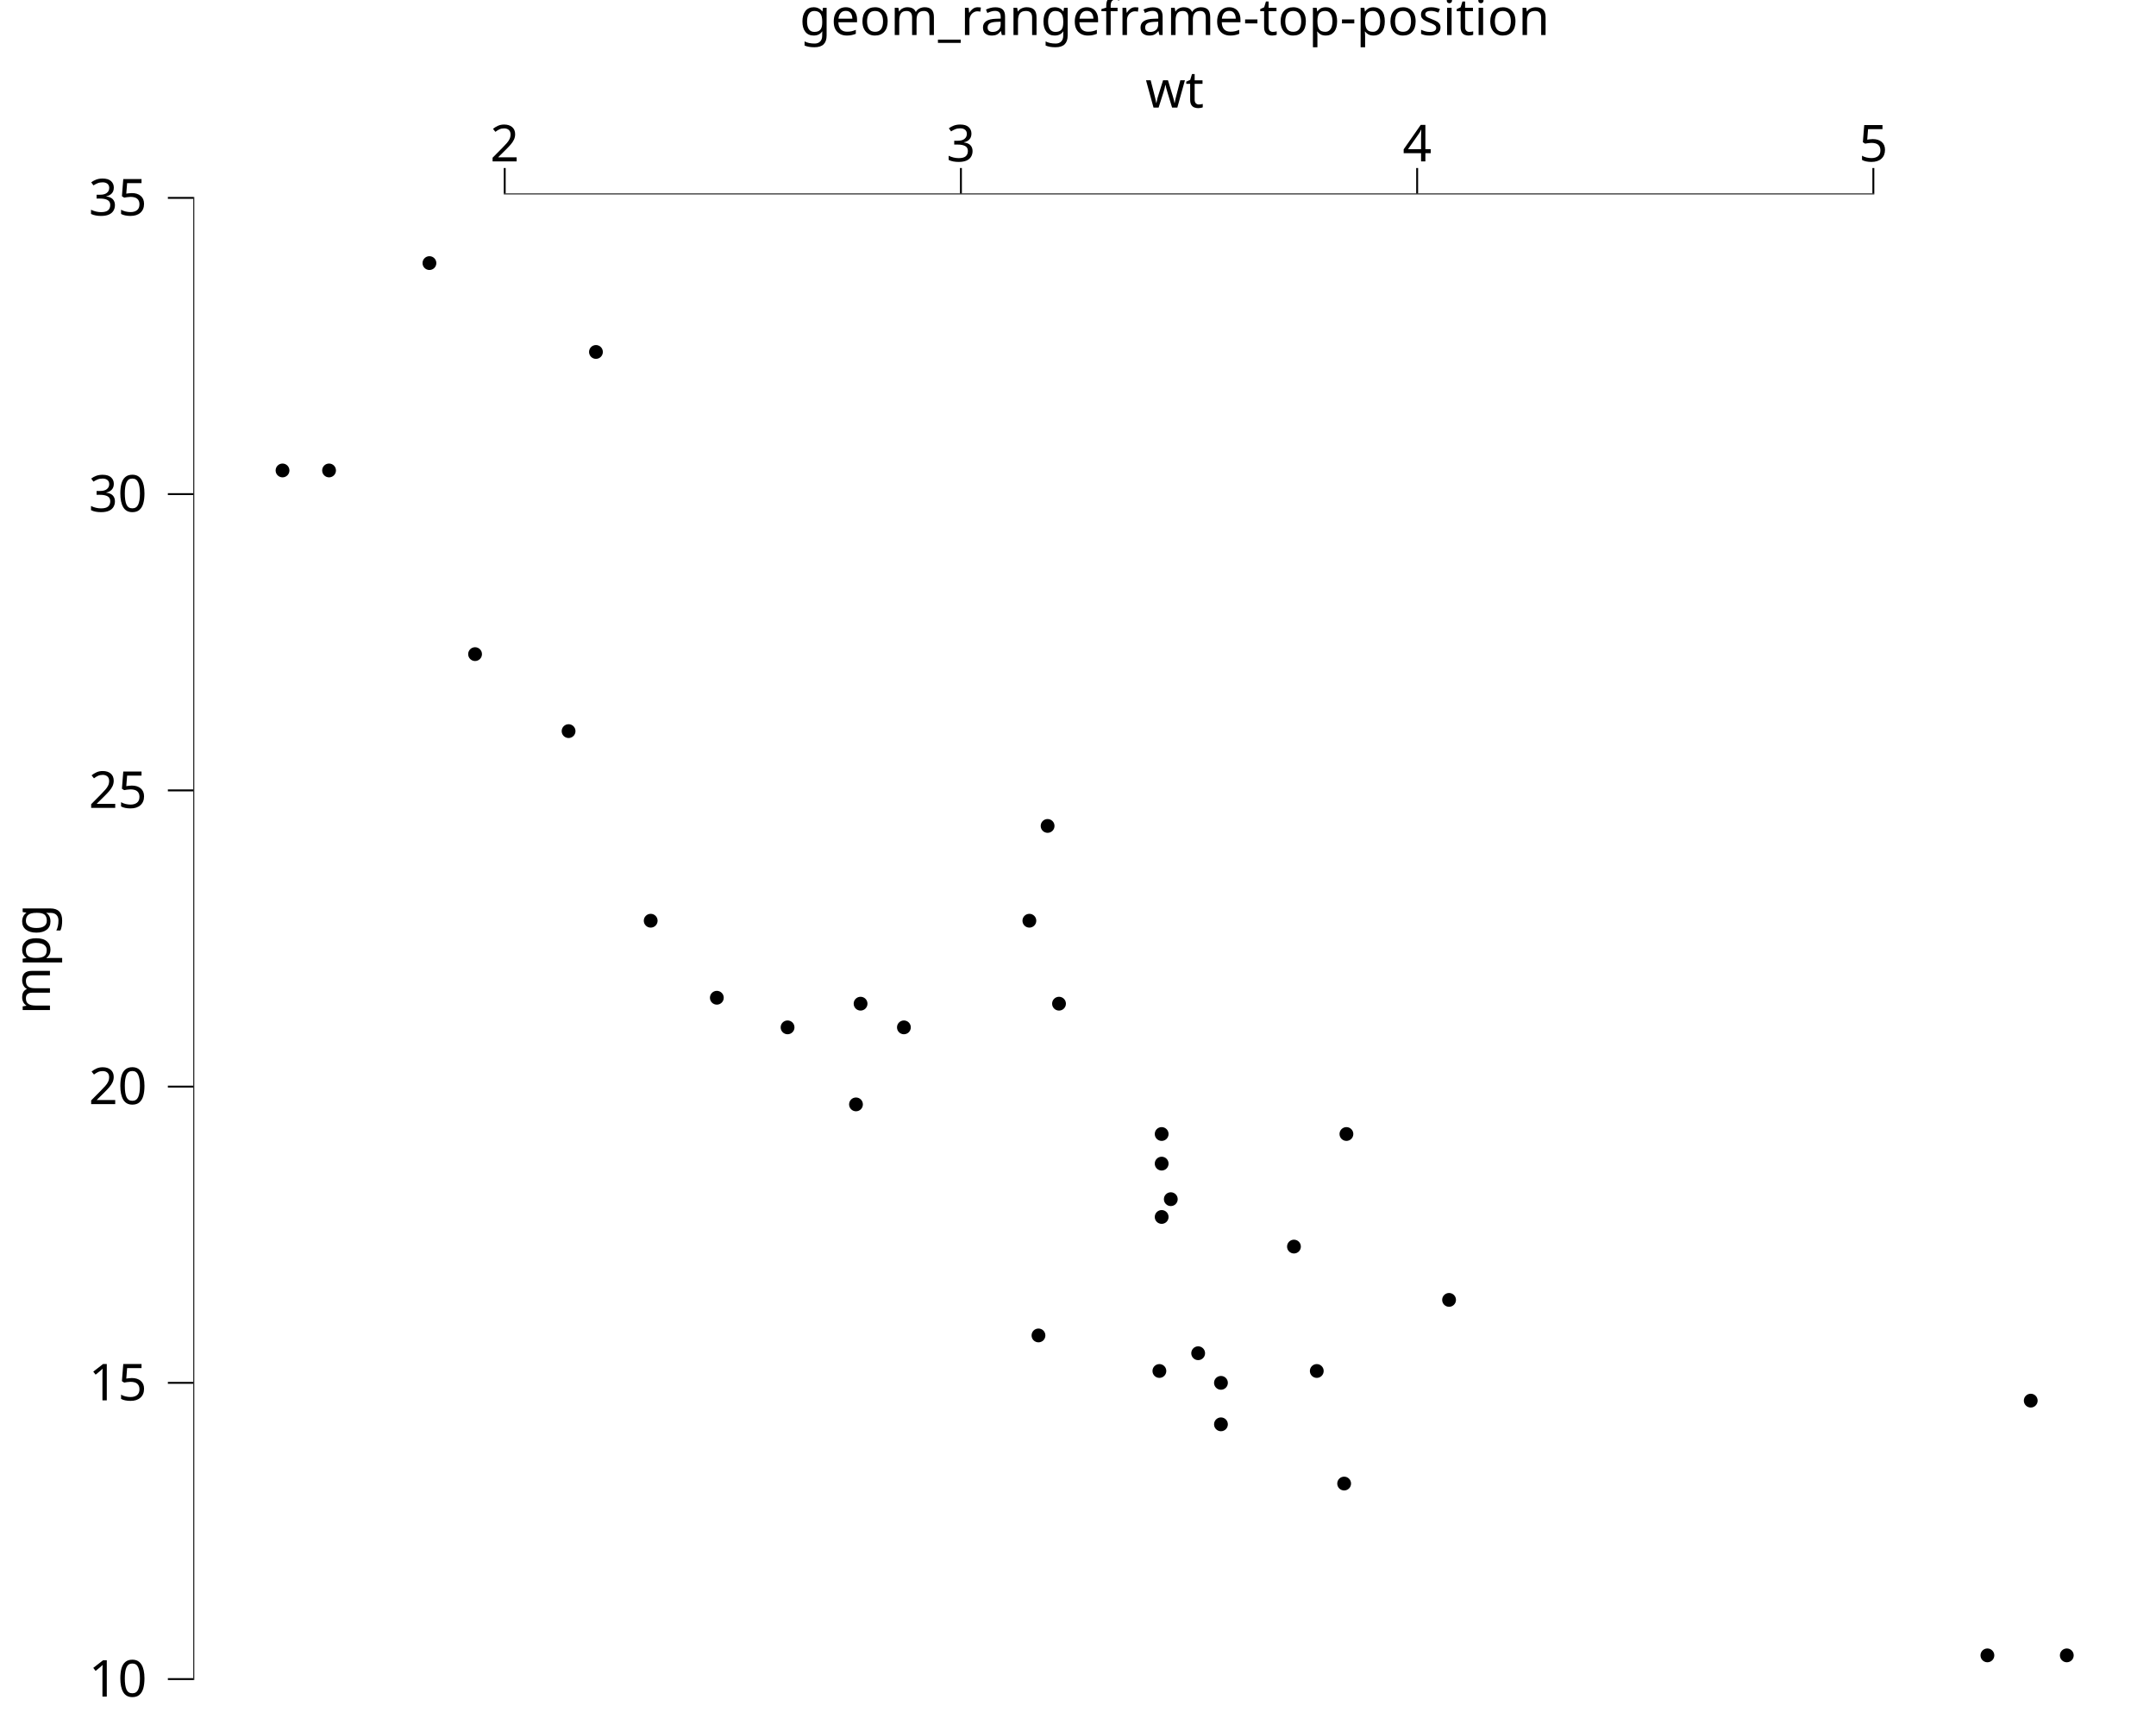
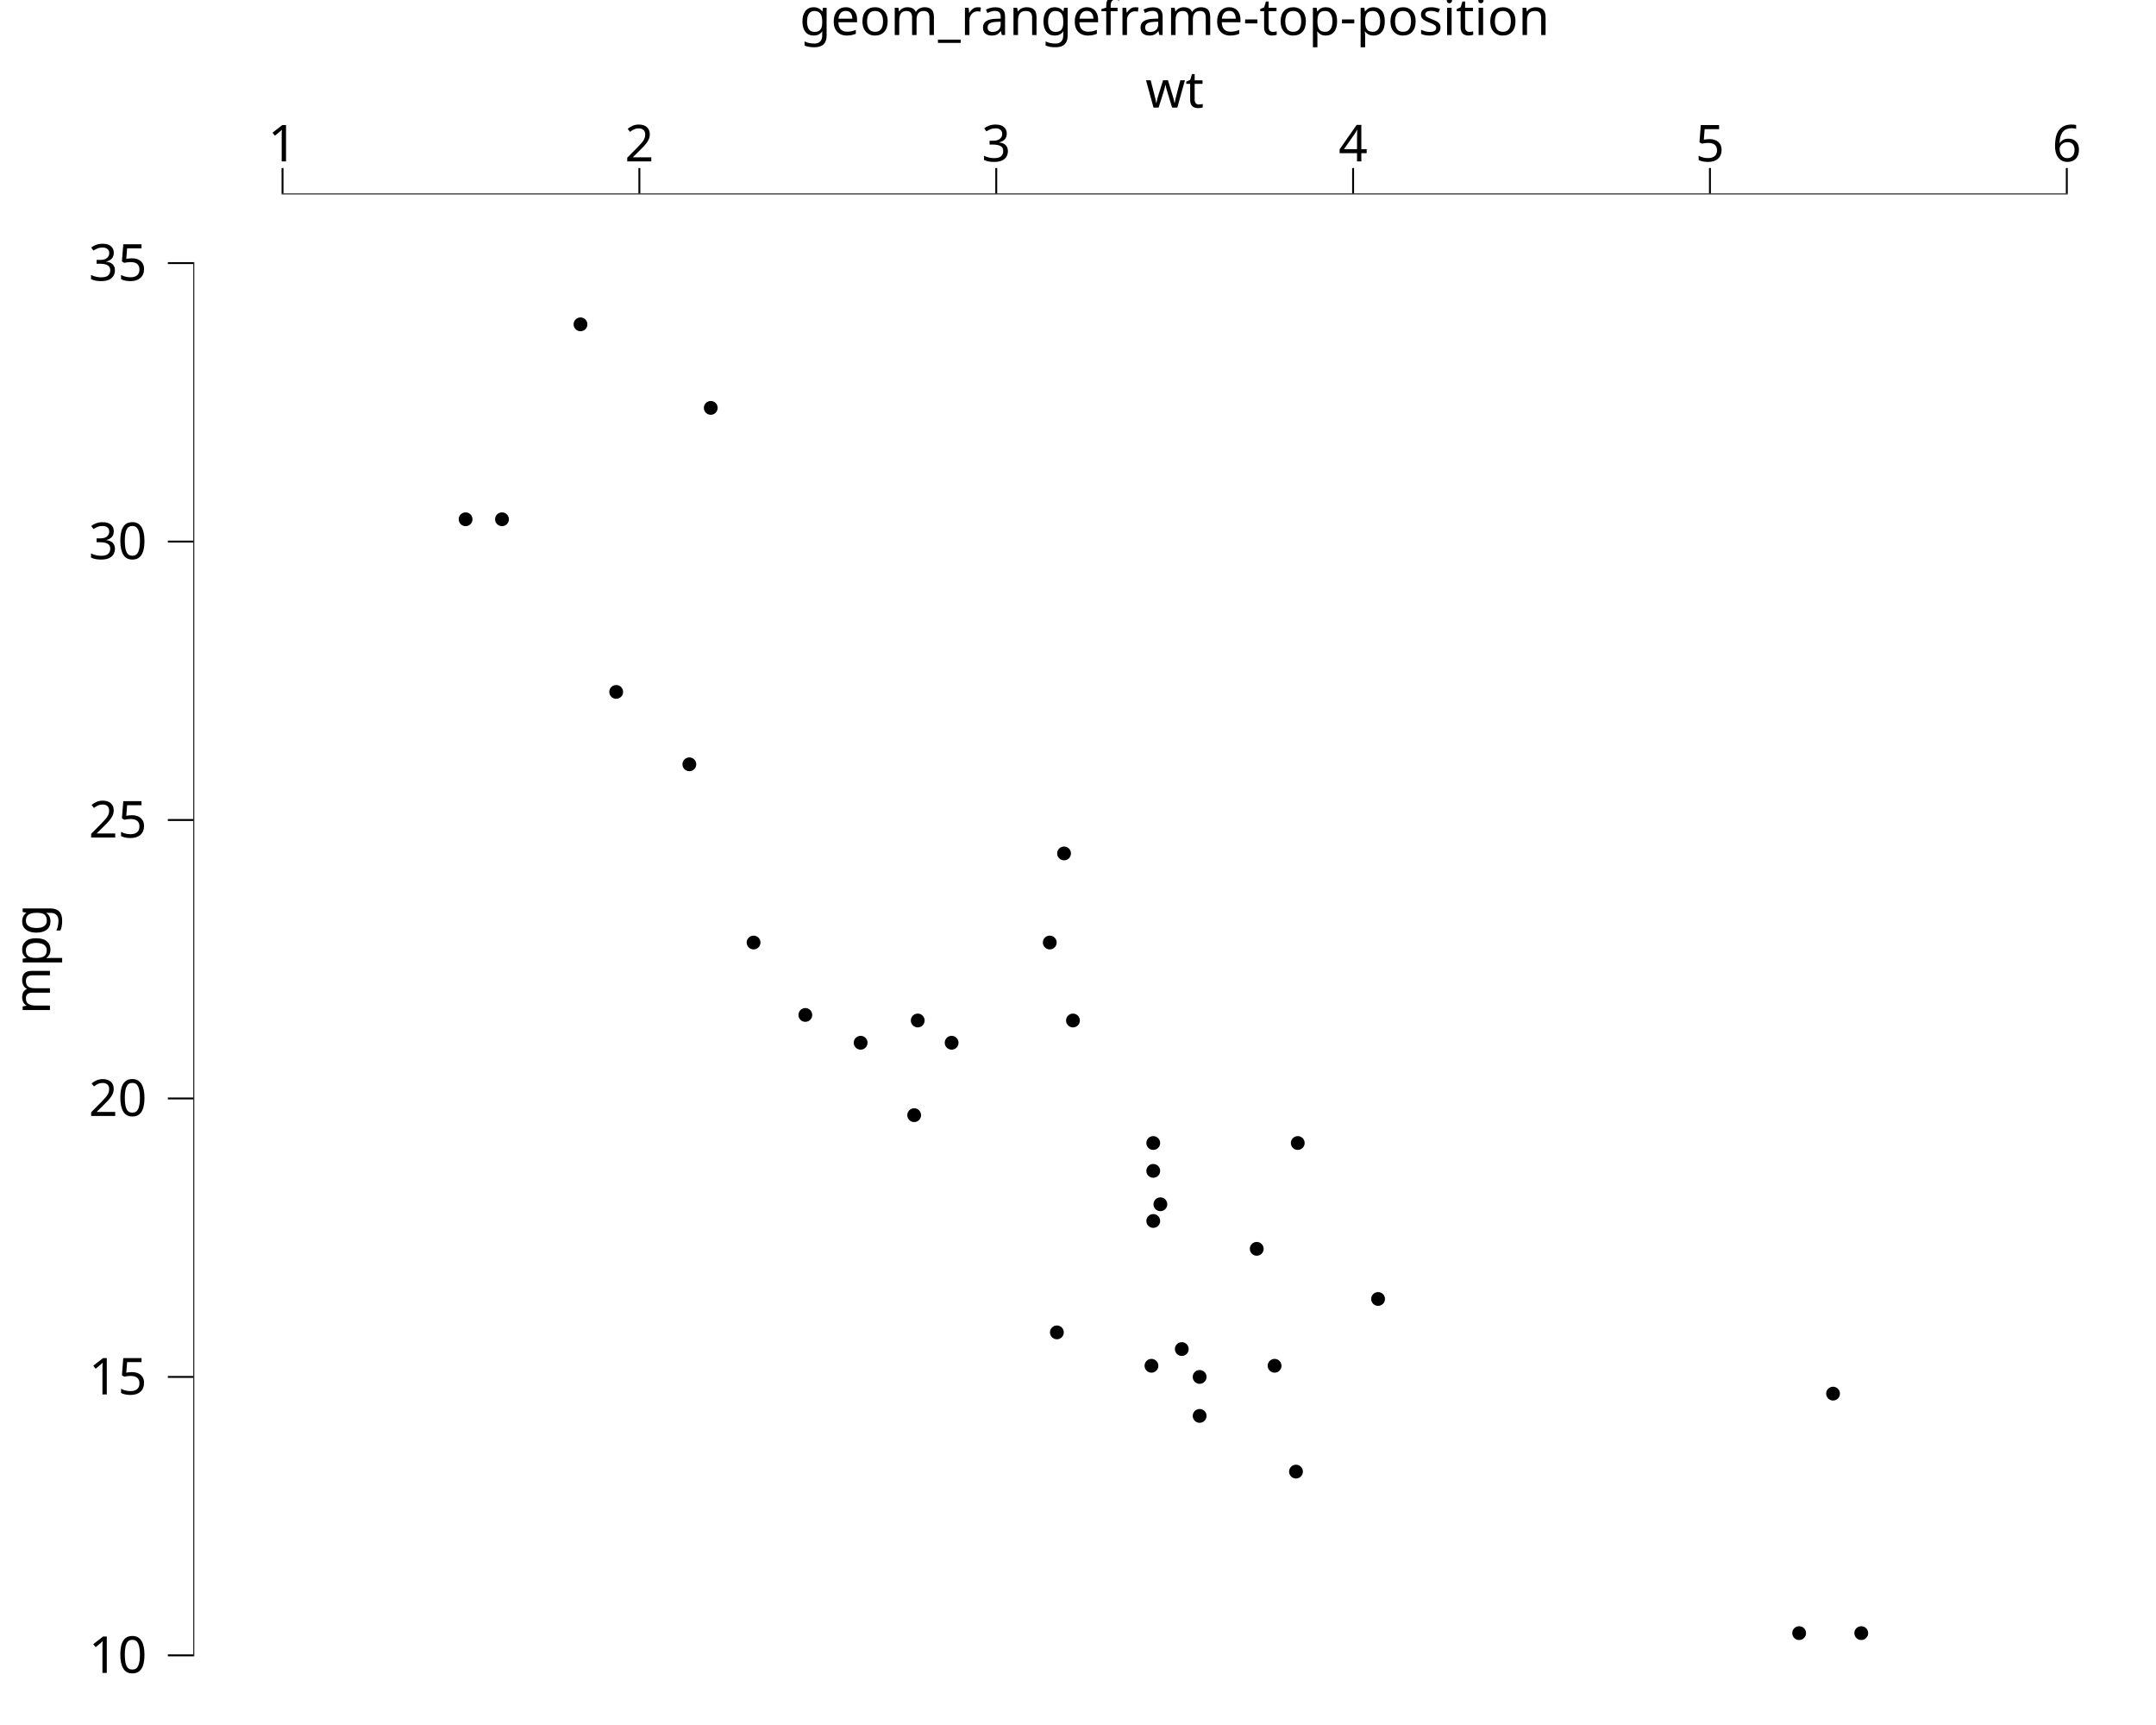
<svg xmlns="http://www.w3.org/2000/svg" class="svglite" data-engine-version="2.0" width="720.00pt" height="576.00pt" viewBox="0 0 720.00 576.00">
  <defs>
    <style type="text/css">
    .svglite line, .svglite polyline, .svglite polygon, .svglite path, .svglite rect, .svglite circle {
      fill: none;
      stroke: #000000;
      stroke-linecap: round;
      stroke-linejoin: round;
      stroke-miterlimit: 10.00;
    }
  </style>
  </defs>
  <rect width="100%" height="100%" style="stroke: none; fill: #FFFFFF;" />
  <defs>
    <clipPath id="cpMC4wMHw3MjAuMDB8MC4wMHw1NzYuMDA=">
      <rect x="0.00" y="0.00" width="720.00" height="576.00" />
    </clipPath>
  </defs>
  <g clip-path="url(#cpMC4wMHw3MjAuMDB8MC4wMHw1NzYuMDA=)">
    <rect x="-0" y="0.00" width="720.00" height="576.00" style="stroke-width: 10.67; stroke: none;" />
  </g>
  <defs>
    <clipPath id="cpNjQuNTZ8NzIwLjAwfDY0LjYwfDU3Ni4wMA==">
      <rect x="64.56" y="64.60" width="655.44" height="511.40" />
    </clipPath>
  </defs>
  <g clip-path="url(#cpNjQuNTZ8NzIwLjAwfDY0LjYwfDU3Ni4wMA==)">
    <rect x="64.56" y="64.60" width="655.44" height="511.40" style="stroke-width: 10.67; stroke: none;" />
-     <circle cx="263.01" cy="343.05" r="1.95" style="stroke-width: 0.71; fill: #000000;" />
-     <circle cx="301.86" cy="343.05" r="1.95" style="stroke-width: 0.71; fill: #000000;" />
-     <circle cx="217.30" cy="307.44" r="1.95" style="stroke-width: 0.71; fill: #000000;" />
-     <circle cx="353.66" cy="335.14" r="1.95" style="stroke-width: 0.71; fill: #000000;" />
-     <circle cx="387.94" cy="388.55" r="1.95" style="stroke-width: 0.71; fill: #000000;" />
-     <circle cx="390.99" cy="400.42" r="1.95" style="stroke-width: 0.71; fill: #000000;" />
-     <circle cx="407.74" cy="475.60" r="1.95" style="stroke-width: 0.71; fill: #000000;" />
-     <circle cx="349.85" cy="275.79" r="1.95" style="stroke-width: 0.71; fill: #000000;" />
-     <circle cx="343.76" cy="307.44" r="1.95" style="stroke-width: 0.71; fill: #000000;" />
-     <circle cx="387.94" cy="378.66" r="1.95" style="stroke-width: 0.71; fill: #000000;" />
-     <circle cx="387.94" cy="406.36" r="1.95" style="stroke-width: 0.71; fill: #000000;" />
-     <circle cx="483.92" cy="434.05" r="1.95" style="stroke-width: 0.71; fill: #000000;" />
-     <circle cx="432.12" cy="416.25" r="1.95" style="stroke-width: 0.71; fill: #000000;" />
-     <circle cx="439.74" cy="457.79" r="1.95" style="stroke-width: 0.71; fill: #000000;" />
-     <circle cx="663.70" cy="552.75" r="1.95" style="stroke-width: 0.71; fill: #000000;" />
-     <circle cx="690.21" cy="552.75" r="1.95" style="stroke-width: 0.71; fill: #000000;" />
-     <circle cx="678.17" cy="467.69" r="1.95" style="stroke-width: 0.71; fill: #000000;" />
-     <circle cx="199.02" cy="117.52" r="1.95" style="stroke-width: 0.71; fill: #000000;" />
-     <circle cx="109.89" cy="157.09" r="1.95" style="stroke-width: 0.71; fill: #000000;" />
-     <circle cx="143.41" cy="87.85" r="1.95" style="stroke-width: 0.71; fill: #000000;" />
-     <circle cx="239.39" cy="333.16" r="1.95" style="stroke-width: 0.71; fill: #000000;" />
-     <circle cx="400.13" cy="451.86" r="1.95" style="stroke-width: 0.71; fill: #000000;" />
-     <circle cx="387.18" cy="457.79" r="1.95" style="stroke-width: 0.71; fill: #000000;" />
-     <circle cx="448.88" cy="495.38" r="1.95" style="stroke-width: 0.71; fill: #000000;" />
-     <circle cx="449.64" cy="378.66" r="1.95" style="stroke-width: 0.71; fill: #000000;" />
-     <circle cx="158.65" cy="218.42" r="1.95" style="stroke-width: 0.71; fill: #000000;" />
-     <circle cx="189.88" cy="244.13" r="1.95" style="stroke-width: 0.71; fill: #000000;" />
-     <circle cx="94.35" cy="157.09" r="1.95" style="stroke-width: 0.71; fill: #000000;" />
-     <circle cx="346.80" cy="445.92" r="1.95" style="stroke-width: 0.71; fill: #000000;" />
-     <circle cx="285.86" cy="368.77" r="1.95" style="stroke-width: 0.71; fill: #000000;" />
-     <circle cx="407.74" cy="461.75" r="1.95" style="stroke-width: 0.71; fill: #000000;" />
-     <circle cx="287.39" cy="335.14" r="1.95" style="stroke-width: 0.71; fill: #000000;" />
-     <line x1="168.23" y1="64.60" x2="625.93" y2="64.60" style="stroke-width: 0.64; stroke-linecap: butt;" />
-     <line x1="64.56" y1="560.99" x2="64.56" y2="65.77" style="stroke-width: 0.64; stroke-linecap: butt;" />
+     <circle cx="287.41" cy="348.19" r="1.95" style="stroke-width: 0.71; fill: #000000;" />
+     <circle cx="317.80" cy="348.19" r="1.95" style="stroke-width: 0.71; fill: #000000;" />
+     <circle cx="251.66" cy="314.72" r="1.95" style="stroke-width: 0.71; fill: #000000;" />
+     <circle cx="358.32" cy="340.76" r="1.95" style="stroke-width: 0.71; fill: #000000;" />
+     <circle cx="385.13" cy="390.97" r="1.95" style="stroke-width: 0.71; fill: #000000;" />
+     <circle cx="387.51" cy="402.12" r="1.95" style="stroke-width: 0.71; fill: #000000;" />
+     <circle cx="400.62" cy="472.79" r="1.95" style="stroke-width: 0.71; fill: #000000;" />
+     <circle cx="355.34" cy="284.97" r="1.95" style="stroke-width: 0.71; fill: #000000;" />
+     <circle cx="350.57" cy="314.72" r="1.95" style="stroke-width: 0.71; fill: #000000;" />
+     <circle cx="385.13" cy="381.67" r="1.95" style="stroke-width: 0.71; fill: #000000;" />
+     <circle cx="385.13" cy="407.70" r="1.95" style="stroke-width: 0.71; fill: #000000;" />
+     <circle cx="460.21" cy="433.74" r="1.95" style="stroke-width: 0.71; fill: #000000;" />
+     <circle cx="419.69" cy="417.00" r="1.95" style="stroke-width: 0.71; fill: #000000;" />
+     <circle cx="425.65" cy="456.05" r="1.95" style="stroke-width: 0.71; fill: #000000;" />
+     <circle cx="600.83" cy="545.32" r="1.95" style="stroke-width: 0.71; fill: #000000;" />
+     <circle cx="621.57" cy="545.32" r="1.95" style="stroke-width: 0.71; fill: #000000;" />
+     <circle cx="612.15" cy="465.35" r="1.95" style="stroke-width: 0.71; fill: #000000;" />
+     <circle cx="237.36" cy="136.20" r="1.95" style="stroke-width: 0.71; fill: #000000;" />
+     <circle cx="167.64" cy="173.39" r="1.95" style="stroke-width: 0.71; fill: #000000;" />
+     <circle cx="193.86" cy="108.30" r="1.95" style="stroke-width: 0.71; fill: #000000;" />
+     <circle cx="268.94" cy="338.90" r="1.95" style="stroke-width: 0.71; fill: #000000;" />
+     <circle cx="394.66" cy="450.47" r="1.95" style="stroke-width: 0.71; fill: #000000;" />
+     <circle cx="384.53" cy="456.05" r="1.95" style="stroke-width: 0.71; fill: #000000;" />
+     <circle cx="432.80" cy="491.39" r="1.95" style="stroke-width: 0.71; fill: #000000;" />
+     <circle cx="433.39" cy="381.67" r="1.95" style="stroke-width: 0.71; fill: #000000;" />
+     <circle cx="205.78" cy="231.04" r="1.95" style="stroke-width: 0.71; fill: #000000;" />
+     <circle cx="230.21" cy="255.21" r="1.95" style="stroke-width: 0.71; fill: #000000;" />
+     <circle cx="155.49" cy="173.39" r="1.95" style="stroke-width: 0.71; fill: #000000;" />
+     <circle cx="352.95" cy="444.90" r="1.95" style="stroke-width: 0.71; fill: #000000;" />
+     <circle cx="305.29" cy="372.37" r="1.95" style="stroke-width: 0.71; fill: #000000;" />
+     <circle cx="400.62" cy="459.77" r="1.95" style="stroke-width: 0.71; fill: #000000;" />
+     <circle cx="306.48" cy="340.76" r="1.95" style="stroke-width: 0.71; fill: #000000;" />
+     <line x1="94.03" y1="64.60" x2="690.53" y2="64.60" style="stroke-width: 0.64; stroke-linecap: butt;" />
+     <line x1="64.56" y1="553.07" x2="64.56" y2="87.53" style="stroke-width: 0.64; stroke-linecap: butt;" />
    <rect x="64.56" y="64.60" width="655.44" height="511.40" style="stroke-width: 0.00; stroke: none;" />
  </g>
  <g clip-path="url(#cpMC4wMHw3MjAuMDB8MC4wMHw1NzYuMDA=)">
    <polyline points="64.56,64.60 720.00,64.60 " style="stroke-width: 0.00; stroke: none; stroke-linecap: butt;" />
-     <polyline points="168.55,56.10 168.55,64.60 " style="stroke-width: 0.64; stroke-linecap: butt;" />
-     <polyline points="320.90,56.10 320.90,64.60 " style="stroke-width: 0.64; stroke-linecap: butt;" />
-     <polyline points="473.26,56.10 473.26,64.60 " style="stroke-width: 0.64; stroke-linecap: butt;" />
-     <polyline points="625.61,56.10 625.61,64.60 " style="stroke-width: 0.64; stroke-linecap: butt;" />
-     <text x="168.55" y="53.90" text-anchor="middle" style="font-size: 17.00px; font-family: sans;" textLength="9.46px" lengthAdjust="spacingAndGlyphs">2</text>
-     <text x="320.90" y="53.90" text-anchor="middle" style="font-size: 17.00px; font-family: sans;" textLength="9.46px" lengthAdjust="spacingAndGlyphs">3</text>
-     <text x="473.26" y="53.90" text-anchor="middle" style="font-size: 17.00px; font-family: sans;" textLength="9.46px" lengthAdjust="spacingAndGlyphs">4</text>
-     <text x="625.61" y="53.90" text-anchor="middle" style="font-size: 17.00px; font-family: sans;" textLength="9.46px" lengthAdjust="spacingAndGlyphs">5</text>
+     <polyline points="94.35,56.10 94.35,64.60 " style="stroke-width: 0.64; stroke-linecap: butt;" />
+     <polyline points="213.52,56.10 213.52,64.60 " style="stroke-width: 0.64; stroke-linecap: butt;" />
+     <polyline points="332.70,56.10 332.70,64.60 " style="stroke-width: 0.64; stroke-linecap: butt;" />
+     <polyline points="451.87,56.10 451.87,64.60 " style="stroke-width: 0.64; stroke-linecap: butt;" />
+     <polyline points="571.04,56.10 571.04,64.60 " style="stroke-width: 0.64; stroke-linecap: butt;" />
+     <polyline points="690.21,56.10 690.21,64.60 " style="stroke-width: 0.64; stroke-linecap: butt;" />
+     <text x="94.35" y="53.90" text-anchor="middle" style="font-size: 17.00px; font-family: sans;" textLength="9.46px" lengthAdjust="spacingAndGlyphs">1</text>
+     <text x="213.52" y="53.90" text-anchor="middle" style="font-size: 17.00px; font-family: sans;" textLength="9.46px" lengthAdjust="spacingAndGlyphs">2</text>
+     <text x="332.70" y="53.90" text-anchor="middle" style="font-size: 17.00px; font-family: sans;" textLength="9.46px" lengthAdjust="spacingAndGlyphs">3</text>
+     <text x="451.87" y="53.90" text-anchor="middle" style="font-size: 17.00px; font-family: sans;" textLength="9.46px" lengthAdjust="spacingAndGlyphs">4</text>
+     <text x="571.04" y="53.90" text-anchor="middle" style="font-size: 17.00px; font-family: sans;" textLength="9.46px" lengthAdjust="spacingAndGlyphs">5</text>
+     <text x="690.21" y="53.90" text-anchor="middle" style="font-size: 17.00px; font-family: sans;" textLength="9.46px" lengthAdjust="spacingAndGlyphs">6</text>
    <polyline points="64.56,576.00 64.56,64.60 " style="stroke-width: 0.00; stroke: none; stroke-linecap: butt;" />
-     <text x="49.08" y="566.52" text-anchor="end" style="font-size: 17.00px; font-family: sans;" textLength="18.91px" lengthAdjust="spacingAndGlyphs">10</text>
-     <text x="49.08" y="467.60" text-anchor="end" style="font-size: 17.00px; font-family: sans;" textLength="18.91px" lengthAdjust="spacingAndGlyphs">15</text>
-     <text x="49.08" y="368.68" text-anchor="end" style="font-size: 17.00px; font-family: sans;" textLength="18.91px" lengthAdjust="spacingAndGlyphs">20</text>
-     <text x="49.08" y="269.77" text-anchor="end" style="font-size: 17.00px; font-family: sans;" textLength="18.91px" lengthAdjust="spacingAndGlyphs">25</text>
-     <text x="49.08" y="170.85" text-anchor="end" style="font-size: 17.00px; font-family: sans;" textLength="18.91px" lengthAdjust="spacingAndGlyphs">30</text>
-     <text x="49.08" y="71.93" text-anchor="end" style="font-size: 17.00px; font-family: sans;" textLength="18.91px" lengthAdjust="spacingAndGlyphs">35</text>
-     <polyline points="56.06,560.67 64.56,560.67 " style="stroke-width: 0.64; stroke-linecap: butt;" />
-     <polyline points="56.06,461.75 64.56,461.75 " style="stroke-width: 0.64; stroke-linecap: butt;" />
-     <polyline points="56.06,362.83 64.56,362.83 " style="stroke-width: 0.64; stroke-linecap: butt;" />
-     <polyline points="56.06,263.92 64.56,263.92 " style="stroke-width: 0.64; stroke-linecap: butt;" />
-     <polyline points="56.06,165.00 64.56,165.00 " style="stroke-width: 0.64; stroke-linecap: butt;" />
-     <polyline points="56.06,66.08 64.56,66.08 " style="stroke-width: 0.64; stroke-linecap: butt;" />
+     <text x="49.08" y="558.60" text-anchor="end" style="font-size: 17.00px; font-family: sans;" textLength="18.91px" lengthAdjust="spacingAndGlyphs">10</text>
+     <text x="49.08" y="465.62" text-anchor="end" style="font-size: 17.00px; font-family: sans;" textLength="18.91px" lengthAdjust="spacingAndGlyphs">15</text>
+     <text x="49.08" y="372.64" text-anchor="end" style="font-size: 17.00px; font-family: sans;" textLength="18.91px" lengthAdjust="spacingAndGlyphs">20</text>
+     <text x="49.08" y="279.66" text-anchor="end" style="font-size: 17.00px; font-family: sans;" textLength="18.91px" lengthAdjust="spacingAndGlyphs">25</text>
+     <text x="49.08" y="186.68" text-anchor="end" style="font-size: 17.00px; font-family: sans;" textLength="18.91px" lengthAdjust="spacingAndGlyphs">30</text>
+     <text x="49.08" y="93.70" text-anchor="end" style="font-size: 17.00px; font-family: sans;" textLength="18.91px" lengthAdjust="spacingAndGlyphs">35</text>
+     <polyline points="56.06,552.75 64.56,552.75 " style="stroke-width: 0.64; stroke-linecap: butt;" />
+     <polyline points="56.06,459.77 64.56,459.77 " style="stroke-width: 0.64; stroke-linecap: butt;" />
+     <polyline points="56.06,366.79 64.56,366.79 " style="stroke-width: 0.64; stroke-linecap: butt;" />
+     <polyline points="56.06,273.81 64.56,273.81 " style="stroke-width: 0.64; stroke-linecap: butt;" />
+     <polyline points="56.06,180.83 64.56,180.83 " style="stroke-width: 0.64; stroke-linecap: butt;" />
+     <polyline points="56.06,87.85 64.56,87.85 " style="stroke-width: 0.64; stroke-linecap: butt;" />
    <text x="392.28" y="35.94" text-anchor="middle" style="font-size: 17.00px; font-family: sans;" textLength="17.00px" lengthAdjust="spacingAndGlyphs">wt</text>
    <text transform="translate(16.68,320.30) rotate(-90)" text-anchor="middle" style="font-size: 17.00px; font-family: sans;" textLength="33.08px" lengthAdjust="spacingAndGlyphs">mpg</text>
    <text x="392.28" y="11.70" text-anchor="middle" style="font-size: 17.00px; font-family: sans;" textLength="232.49px" lengthAdjust="spacingAndGlyphs">geom_rangeframe-top-position</text>
  </g>
</svg>
